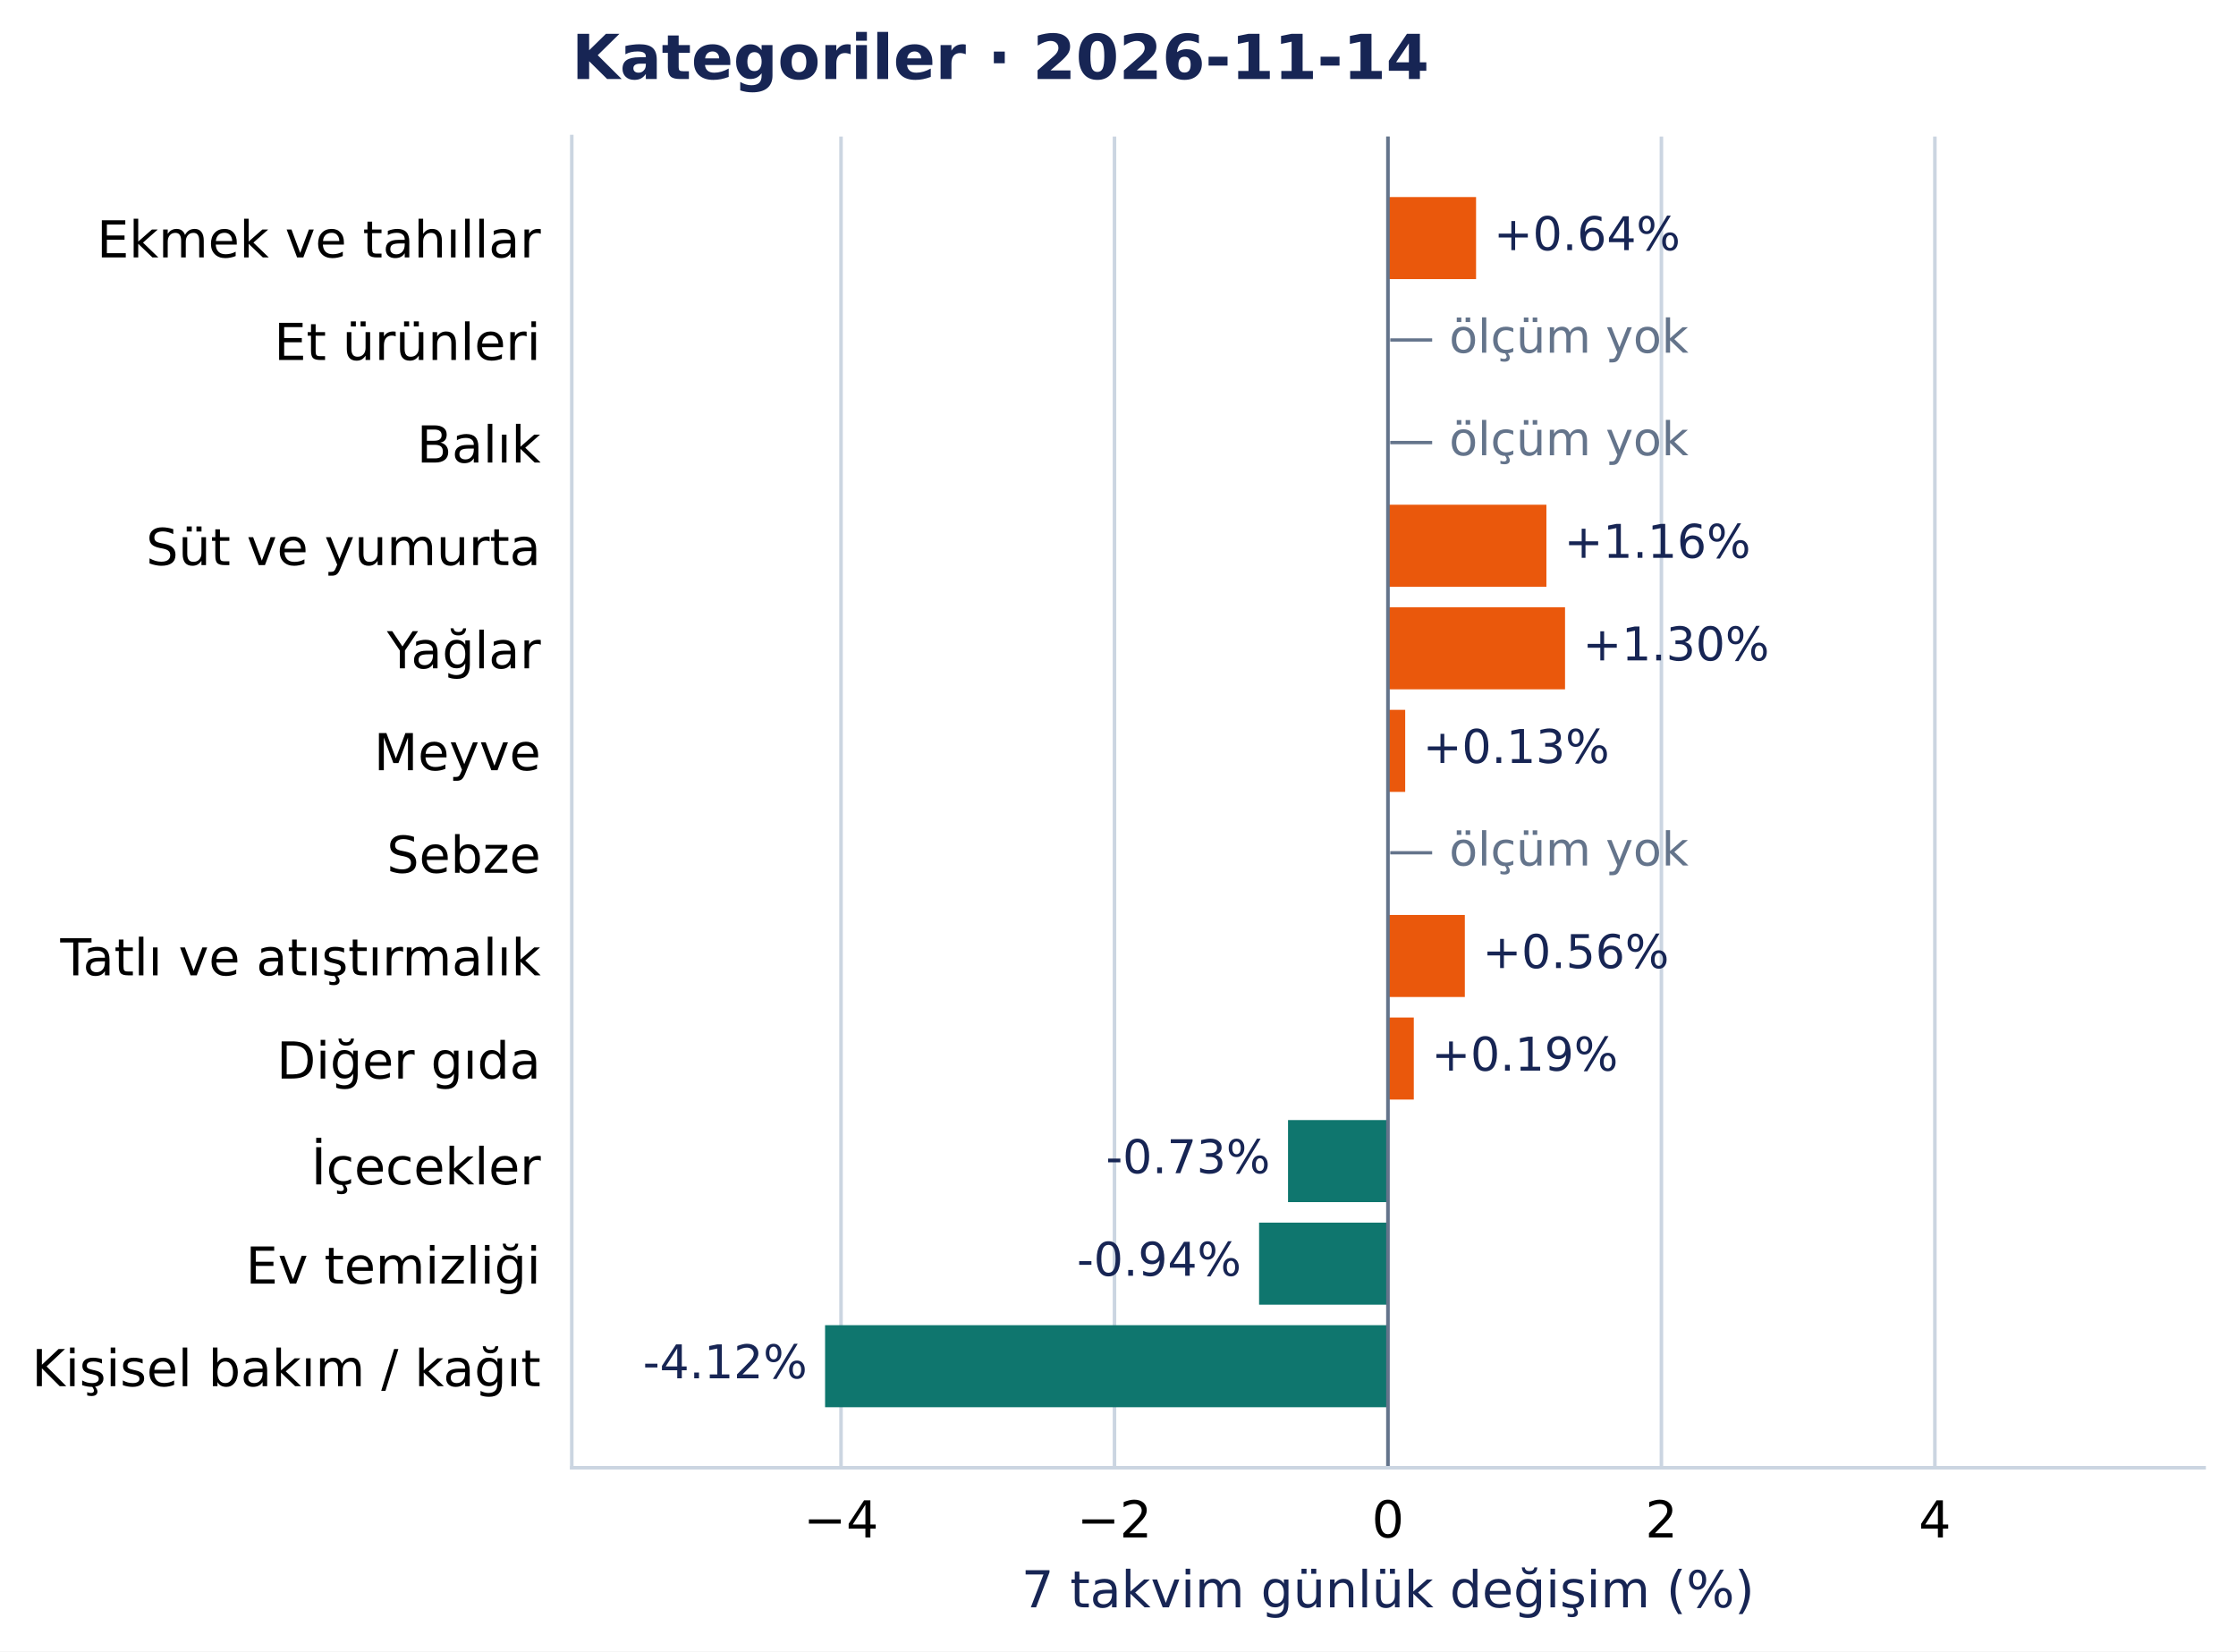
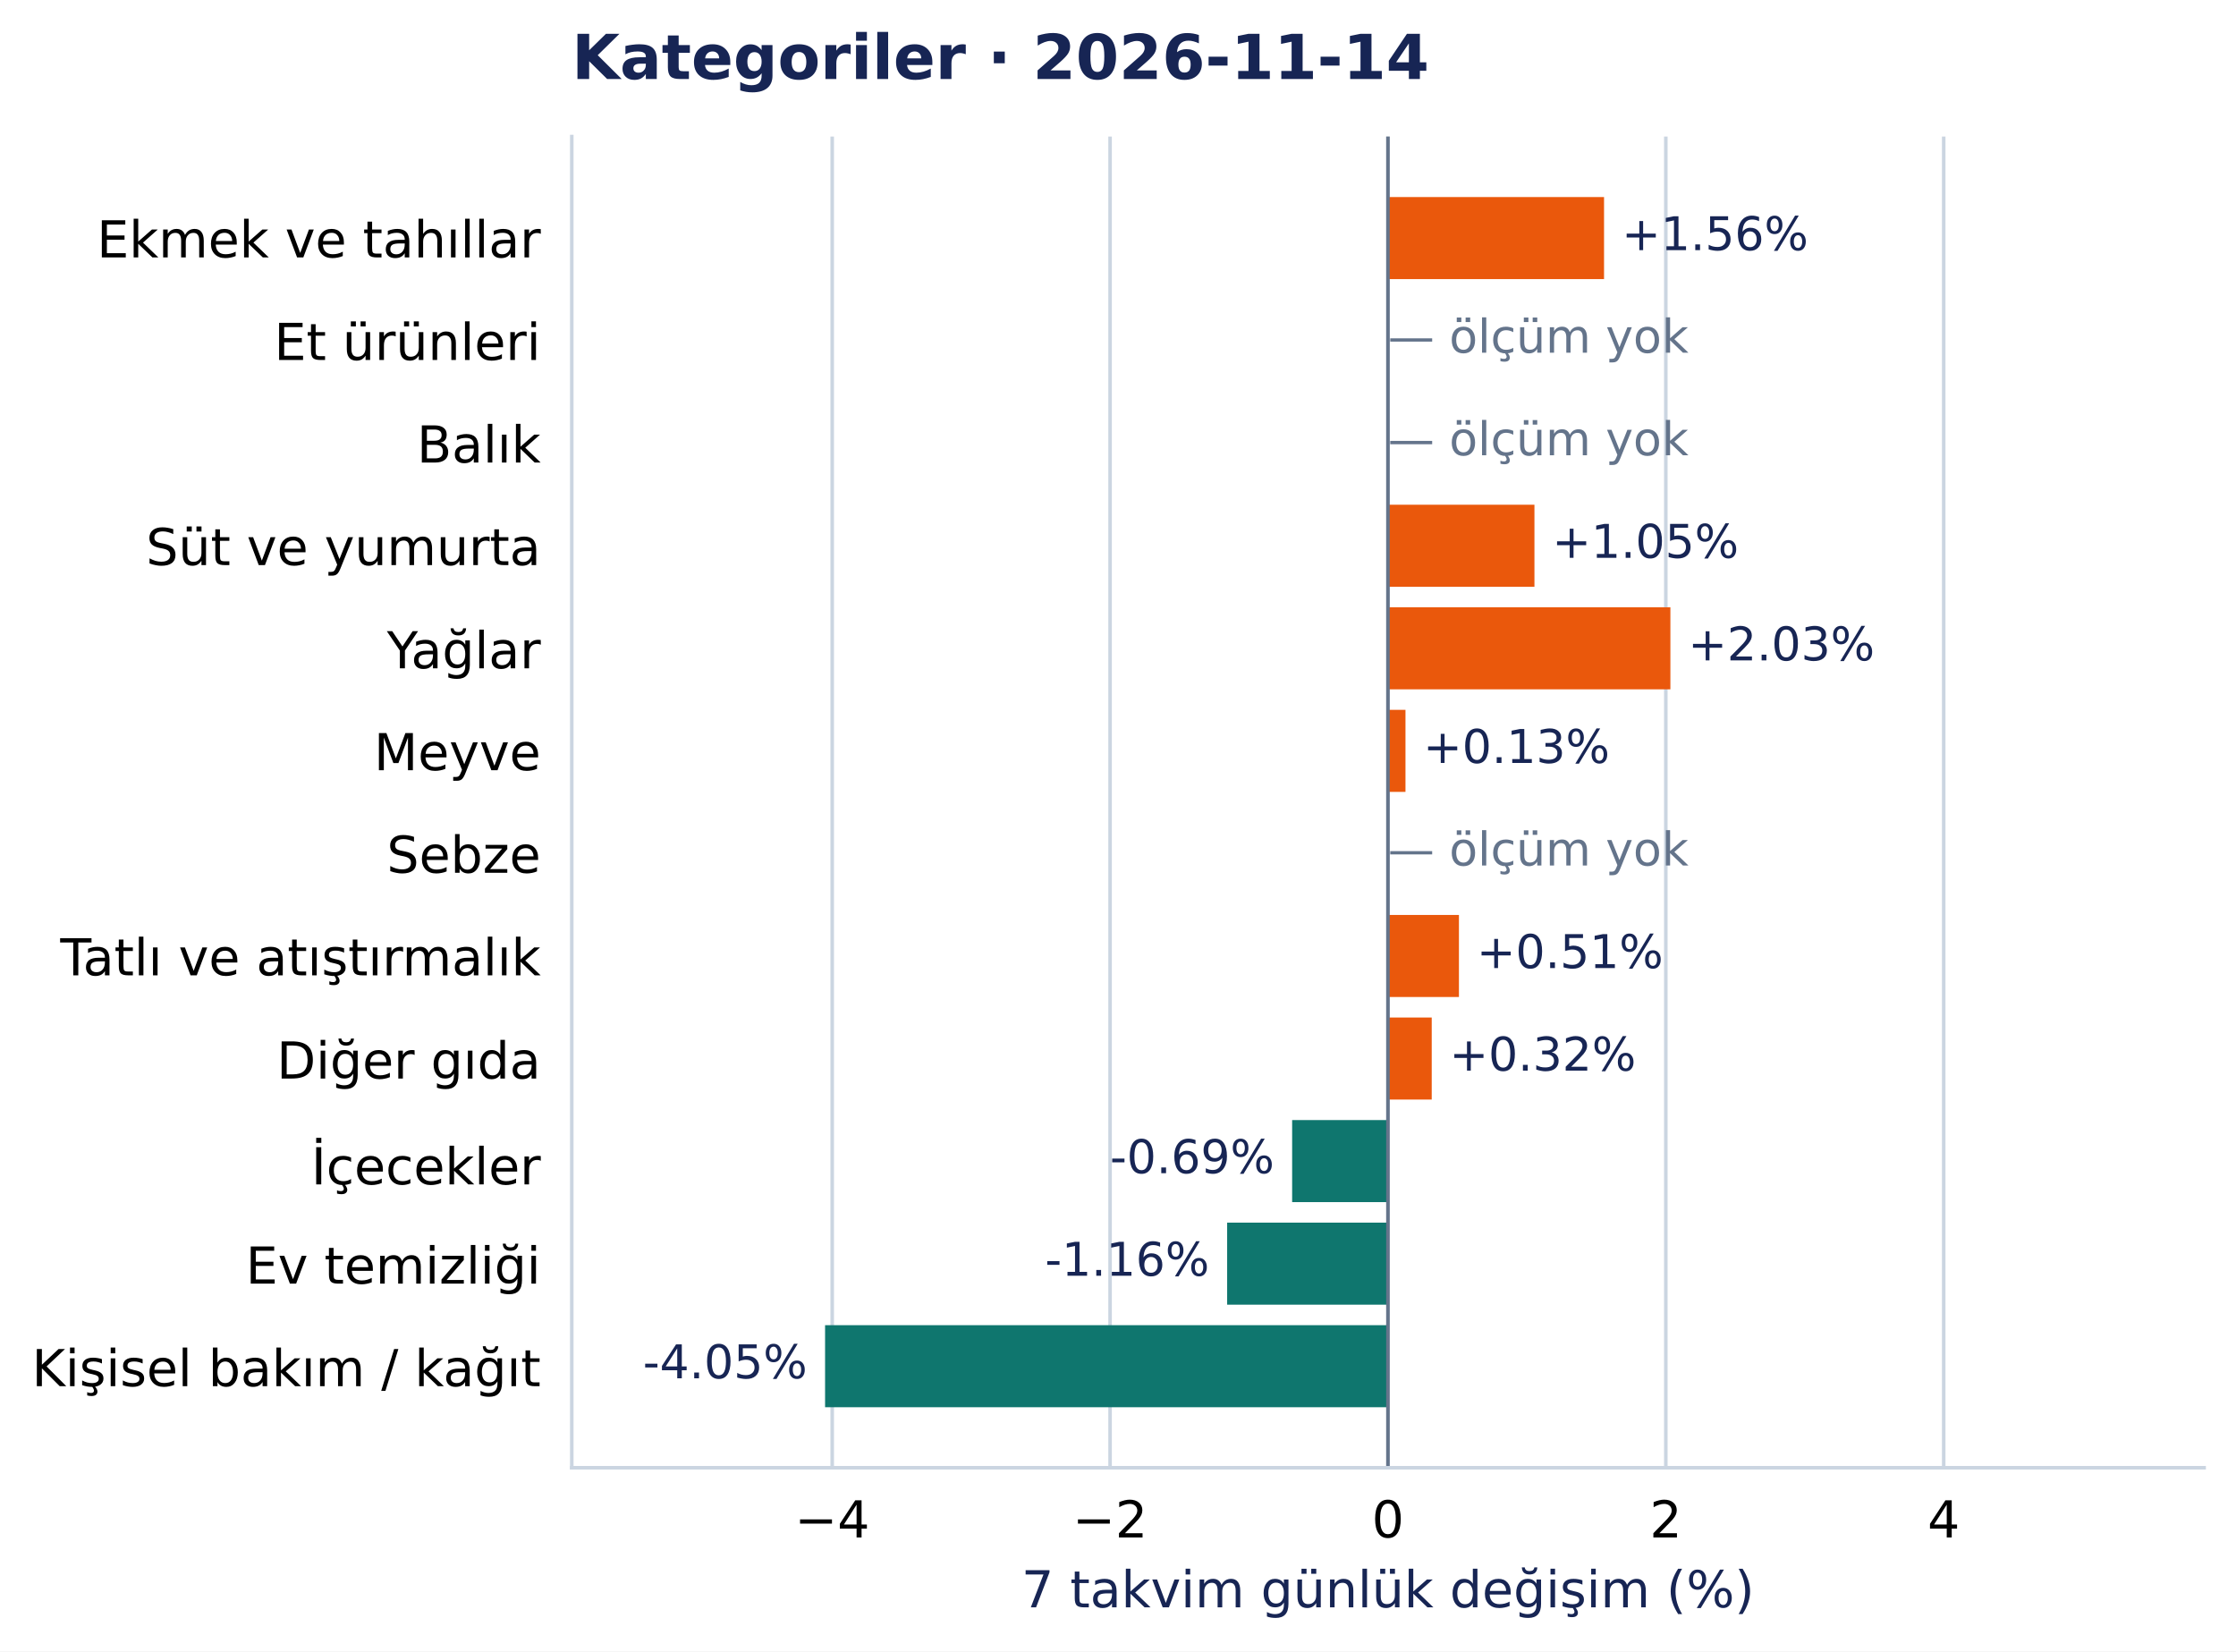
<svg xmlns="http://www.w3.org/2000/svg" width="504.998pt" height="372.97pt" viewBox="0 0 504.998 372.97" version="1.1">
  <defs>
    <style type="text/css">*{stroke-linejoin: round; stroke-linecap: butt}</style>
  </defs>
  <g id="figure_1">
    <g id="patch_1">
      <path d="M 0 372.97 L 504.998 372.97 L 504.998 0 L 0 0 z " style="fill: #ffffff" />
    </g>
    <g id="axes_1">
      <g id="patch_2">
        <path d="M 129.135 331.478 L 497.798 331.478 L 497.798 30.838 L 129.135 30.838 z " style="fill: #ffffff" />
      </g>
      <g id="matplotlib.axis_1">
        <g id="xtick_1">
          <g id="line2d_1">
-             <path d="M 189.945 331.478 L 189.945 30.838 " clip-path="url(#pcea90821e2)" style="fill: none; stroke: #cbd5e1; stroke-width: 0.8; stroke-linecap: square" />
+             <path d="M 187.952 331.478 L 187.952 30.838 " clip-path="url(#pcea90821e2)" style="fill: none; stroke: #cbd5e1; stroke-width: 0.8; stroke-linecap: square" />
          </g>
          <g id="line2d_2" />
          <g id="text_1">
-             <text style="font-size: 11.5px; font-family: 'DejaVu Sans', 'Bitstream Vera Sans', 'Computer Modern Sans Serif', 'Lucida Grande', 'Verdana', 'Geneva', 'Lucid', 'Arial', 'Helvetica', 'Avant Garde', sans-serif; text-anchor: middle" x="189.945" y="347.216" transform="rotate(-0 189.9448 347.2157)">−4</text>
+             <text style="font-size: 11.5px; font-family: 'DejaVu Sans', 'Bitstream Vera Sans', 'Computer Modern Sans Serif', 'Lucida Grande', 'Verdana', 'Geneva', 'Lucid', 'Arial', 'Helvetica', 'Avant Garde', sans-serif; text-anchor: middle" x="187.952" y="347.216" transform="rotate(-0 187.9521 347.2157)">−4</text>
          </g>
        </g>
        <g id="xtick_2">
          <g id="line2d_3">
-             <path d="M 251.706 331.478 L 251.706 30.838 " clip-path="url(#pcea90821e2)" style="fill: none; stroke: #cbd5e1; stroke-width: 0.8; stroke-linecap: square" />
+             <path d="M 250.709 331.478 L 250.709 30.838 " clip-path="url(#pcea90821e2)" style="fill: none; stroke: #cbd5e1; stroke-width: 0.8; stroke-linecap: square" />
          </g>
          <g id="line2d_4" />
          <g id="text_2">
-             <text style="font-size: 11.5px; font-family: 'DejaVu Sans', 'Bitstream Vera Sans', 'Computer Modern Sans Serif', 'Lucida Grande', 'Verdana', 'Geneva', 'Lucid', 'Arial', 'Helvetica', 'Avant Garde', sans-serif; text-anchor: middle" x="251.706" y="347.216" transform="rotate(-0 251.7057 347.2157)">−2</text>
+             <text style="font-size: 11.5px; font-family: 'DejaVu Sans', 'Bitstream Vera Sans', 'Computer Modern Sans Serif', 'Lucida Grande', 'Verdana', 'Geneva', 'Lucid', 'Arial', 'Helvetica', 'Avant Garde', sans-serif; text-anchor: middle" x="250.709" y="347.216" transform="rotate(-0 250.7093 347.2157)">−2</text>
          </g>
        </g>
        <g id="xtick_3">
          <g id="line2d_5">
            <path d="M 313.467 331.478 L 313.467 30.838 " clip-path="url(#pcea90821e2)" style="fill: none; stroke: #cbd5e1; stroke-width: 0.8; stroke-linecap: square" />
          </g>
          <g id="line2d_6" />
          <g id="text_3">
            <text style="font-size: 11.5px; font-family: 'DejaVu Sans', 'Bitstream Vera Sans', 'Computer Modern Sans Serif', 'Lucida Grande', 'Verdana', 'Geneva', 'Lucid', 'Arial', 'Helvetica', 'Avant Garde', sans-serif; text-anchor: middle" x="313.467" y="347.216" transform="rotate(-0 313.4666 347.2157)">0</text>
          </g>
        </g>
        <g id="xtick_4">
          <g id="line2d_7">
-             <path d="M 375.227 331.478 L 375.227 30.838 " clip-path="url(#pcea90821e2)" style="fill: none; stroke: #cbd5e1; stroke-width: 0.8; stroke-linecap: square" />
+             <path d="M 376.224 331.478 L 376.224 30.838 " clip-path="url(#pcea90821e2)" style="fill: none; stroke: #cbd5e1; stroke-width: 0.8; stroke-linecap: square" />
          </g>
          <g id="line2d_8" />
          <g id="text_4">
-             <text style="font-size: 11.5px; font-family: 'DejaVu Sans', 'Bitstream Vera Sans', 'Computer Modern Sans Serif', 'Lucida Grande', 'Verdana', 'Geneva', 'Lucid', 'Arial', 'Helvetica', 'Avant Garde', sans-serif; text-anchor: middle" x="375.227" y="347.216" transform="rotate(-0 375.2274 347.2157)">2</text>
+             <text style="font-size: 11.5px; font-family: 'DejaVu Sans', 'Bitstream Vera Sans', 'Computer Modern Sans Serif', 'Lucida Grande', 'Verdana', 'Geneva', 'Lucid', 'Arial', 'Helvetica', 'Avant Garde', sans-serif; text-anchor: middle" x="376.224" y="347.216" transform="rotate(-0 376.2238 347.2157)">2</text>
          </g>
        </g>
        <g id="xtick_5">
          <g id="line2d_9">
-             <path d="M 436.988 331.478 L 436.988 30.838 " clip-path="url(#pcea90821e2)" style="fill: none; stroke: #cbd5e1; stroke-width: 0.8; stroke-linecap: square" />
+             <path d="M 438.981 331.478 L 438.981 30.838 " clip-path="url(#pcea90821e2)" style="fill: none; stroke: #cbd5e1; stroke-width: 0.8; stroke-linecap: square" />
          </g>
          <g id="line2d_10" />
          <g id="text_5">
-             <text style="font-size: 11.5px; font-family: 'DejaVu Sans', 'Bitstream Vera Sans', 'Computer Modern Sans Serif', 'Lucida Grande', 'Verdana', 'Geneva', 'Lucid', 'Arial', 'Helvetica', 'Avant Garde', sans-serif; text-anchor: middle" x="436.988" y="347.216" transform="rotate(-0 436.9883 347.2157)">4</text>
+             <text style="font-size: 11.5px; font-family: 'DejaVu Sans', 'Bitstream Vera Sans', 'Computer Modern Sans Serif', 'Lucida Grande', 'Verdana', 'Geneva', 'Lucid', 'Arial', 'Helvetica', 'Avant Garde', sans-serif; text-anchor: middle" x="438.981" y="347.216" transform="rotate(-0 438.9811 347.2157)">4</text>
          </g>
        </g>
        <g id="text_6">
          <text style="font-size: 11.5px; font-family: 'DejaVu Sans', 'Bitstream Vera Sans', 'Computer Modern Sans Serif', 'Lucida Grande', 'Verdana', 'Geneva', 'Lucid', 'Arial', 'Helvetica', 'Avant Garde', sans-serif; text-anchor: middle; fill: #172554" x="313.467" y="363.008" transform="rotate(-0 313.4666 363.0077)">7 takvim günlük değişim (%)</text>
        </g>
      </g>
      <g id="matplotlib.axis_2">
        <g id="ytick_1">
          <g id="line2d_11" />
          <g id="text_7">
            <text style="font-size: 11.5px; font-family: 'DejaVu Sans', 'Bitstream Vera Sans', 'Computer Modern Sans Serif', 'Lucida Grande', 'Verdana', 'Geneva', 'Lucid', 'Arial', 'Helvetica', 'Avant Garde', sans-serif; text-anchor: end" x="122.135" y="58.137" transform="rotate(-0 122.1353 58.13713)">Ekmek ve tahıllar</text>
          </g>
        </g>
        <g id="ytick_2">
          <g id="line2d_12" />
          <g id="text_8">
            <text style="font-size: 11.5px; font-family: 'DejaVu Sans', 'Bitstream Vera Sans', 'Computer Modern Sans Serif', 'Lucida Grande', 'Verdana', 'Geneva', 'Lucid', 'Arial', 'Helvetica', 'Avant Garde', sans-serif; text-anchor: end" x="122.135" y="81.299" transform="rotate(-0 122.1353 81.29896)">Et ürünleri</text>
          </g>
        </g>
        <g id="ytick_3">
          <g id="line2d_13" />
          <g id="text_9">
            <text style="font-size: 11.5px; font-family: 'DejaVu Sans', 'Bitstream Vera Sans', 'Computer Modern Sans Serif', 'Lucida Grande', 'Verdana', 'Geneva', 'Lucid', 'Arial', 'Helvetica', 'Avant Garde', sans-serif; text-anchor: end" x="122.135" y="104.461" transform="rotate(-0 122.1353 104.4608)">Balık</text>
          </g>
        </g>
        <g id="ytick_4">
          <g id="line2d_14" />
          <g id="text_10">
            <text style="font-size: 11.5px; font-family: 'DejaVu Sans', 'Bitstream Vera Sans', 'Computer Modern Sans Serif', 'Lucida Grande', 'Verdana', 'Geneva', 'Lucid', 'Arial', 'Helvetica', 'Avant Garde', sans-serif; text-anchor: end" x="122.135" y="127.622" transform="rotate(-0 122.1353 127.6222)">Süt ve yumurta</text>
          </g>
        </g>
        <g id="ytick_5">
          <g id="line2d_15" />
          <g id="text_11">
            <text style="font-size: 11.5px; font-family: 'DejaVu Sans', 'Bitstream Vera Sans', 'Computer Modern Sans Serif', 'Lucida Grande', 'Verdana', 'Geneva', 'Lucid', 'Arial', 'Helvetica', 'Avant Garde', sans-serif; text-anchor: end" x="122.135" y="150.93" transform="rotate(-0 122.1353 150.93)">Yağlar</text>
          </g>
        </g>
        <g id="ytick_6">
          <g id="line2d_16" />
          <g id="text_12">
            <text style="font-size: 11.5px; font-family: 'DejaVu Sans', 'Bitstream Vera Sans', 'Computer Modern Sans Serif', 'Lucida Grande', 'Verdana', 'Geneva', 'Lucid', 'Arial', 'Helvetica', 'Avant Garde', sans-serif; text-anchor: end" x="122.135" y="173.946" transform="rotate(-0 122.1353 173.9458)">Meyve</text>
          </g>
        </g>
        <g id="ytick_7">
          <g id="line2d_17" />
          <g id="text_13">
            <text style="font-size: 11.5px; font-family: 'DejaVu Sans', 'Bitstream Vera Sans', 'Computer Modern Sans Serif', 'Lucida Grande', 'Verdana', 'Geneva', 'Lucid', 'Arial', 'Helvetica', 'Avant Garde', sans-serif; text-anchor: end" x="122.135" y="197.108" transform="rotate(-0 122.1353 197.1081)">Sebze</text>
          </g>
        </g>
        <g id="ytick_8">
          <g id="line2d_18" />
          <g id="text_14">
            <text style="font-size: 11.5px; font-family: 'DejaVu Sans', 'Bitstream Vera Sans', 'Computer Modern Sans Serif', 'Lucida Grande', 'Verdana', 'Geneva', 'Lucid', 'Arial', 'Helvetica', 'Avant Garde', sans-serif; text-anchor: end" x="122.135" y="220.27" transform="rotate(-0 122.1353 220.27)">Tatlı ve atıştırmalık</text>
          </g>
        </g>
        <g id="ytick_9">
          <g id="line2d_19" />
          <g id="text_15">
            <text style="font-size: 11.5px; font-family: 'DejaVu Sans', 'Bitstream Vera Sans', 'Computer Modern Sans Serif', 'Lucida Grande', 'Verdana', 'Geneva', 'Lucid', 'Arial', 'Helvetica', 'Avant Garde', sans-serif; text-anchor: end" x="122.135" y="243.577" transform="rotate(-0 122.1353 243.5773)">Diğer gıda</text>
          </g>
        </g>
        <g id="ytick_10">
          <g id="line2d_20" />
          <g id="text_16">
            <text style="font-size: 11.5px; font-family: 'DejaVu Sans', 'Bitstream Vera Sans', 'Computer Modern Sans Serif', 'Lucida Grande', 'Verdana', 'Geneva', 'Lucid', 'Arial', 'Helvetica', 'Avant Garde', sans-serif; text-anchor: end" x="122.135" y="267.48" transform="rotate(-0 122.1353 267.4804)">İçecekler</text>
          </g>
        </g>
        <g id="ytick_11">
          <g id="line2d_21" />
          <g id="text_17">
            <text style="font-size: 11.5px; font-family: 'DejaVu Sans', 'Bitstream Vera Sans', 'Computer Modern Sans Serif', 'Lucida Grande', 'Verdana', 'Geneva', 'Lucid', 'Arial', 'Helvetica', 'Avant Garde', sans-serif; text-anchor: end" x="122.135" y="289.901" transform="rotate(-0 122.1353 289.901)">Ev temizliği</text>
          </g>
        </g>
        <g id="ytick_12">
          <g id="line2d_22" />
          <g id="text_18">
            <text style="font-size: 11.5px; font-family: 'DejaVu Sans', 'Bitstream Vera Sans', 'Computer Modern Sans Serif', 'Lucida Grande', 'Verdana', 'Geneva', 'Lucid', 'Arial', 'Helvetica', 'Avant Garde', sans-serif; text-anchor: end" x="122.135" y="313.063" transform="rotate(-0 122.1353 313.0628)">Kişisel bakım / kağıt</text>
          </g>
        </g>
      </g>
      <g id="patch_3">
-         <path d="M 313.467 44.503 L 333.367 44.503 L 333.367 63.033 L 313.467 63.033 z " clip-path="url(#pcea90821e2)" style="fill: #ea580c" />
+         <path d="M 313.467 44.503 L 362.271 44.503 L 362.271 63.033 L 313.467 63.033 z " clip-path="url(#pcea90821e2)" style="fill: #ea580c" />
      </g>
      <g id="patch_4">
-         <path d="M 313.467 113.989 L 349.255 113.989 L 349.255 132.518 L 313.467 132.518 z " clip-path="url(#pcea90821e2)" style="fill: #ea580c" />
+         <path d="M 313.467 113.989 L 346.551 113.989 L 346.551 132.518 L 313.467 132.518 z " clip-path="url(#pcea90821e2)" style="fill: #ea580c" />
      </g>
      <g id="patch_5">
-         <path d="M 313.467 137.151 L 353.462 137.151 L 353.462 155.68 L 313.467 155.68 z " clip-path="url(#pcea90821e2)" style="fill: #ea580c" />
+         <path d="M 313.467 137.151 L 377.255 137.151 L 377.255 155.68 L 313.467 155.68 z " clip-path="url(#pcea90821e2)" style="fill: #ea580c" />
      </g>
      <g id="patch_6">
-         <path d="M 313.467 160.312 L 317.362 160.312 L 317.362 178.842 L 313.467 178.842 z " clip-path="url(#pcea90821e2)" style="fill: #ea580c" />
+         <path d="M 313.467 160.312 L 317.425 160.312 L 317.425 178.842 L 313.467 178.842 z " clip-path="url(#pcea90821e2)" style="fill: #ea580c" />
      </g>
      <g id="patch_7">
-         <path d="M 313.467 206.636 L 330.83 206.636 L 330.83 225.166 L 313.467 225.166 z " clip-path="url(#pcea90821e2)" style="fill: #ea580c" />
+         <path d="M 313.467 206.636 L 329.5 206.636 L 329.5 225.166 L 313.467 225.166 z " clip-path="url(#pcea90821e2)" style="fill: #ea580c" />
      </g>
      <g id="patch_8">
-         <path d="M 313.467 229.798 L 319.303 229.798 L 319.303 248.327 L 313.467 248.327 z " clip-path="url(#pcea90821e2)" style="fill: #ea580c" />
+         <path d="M 313.467 229.798 L 323.353 229.798 L 323.353 248.327 L 313.467 248.327 z " clip-path="url(#pcea90821e2)" style="fill: #ea580c" />
      </g>
      <g id="patch_9">
-         <path d="M 313.467 252.96 L 290.9 252.96 L 290.9 271.489 L 313.467 271.489 z " clip-path="url(#pcea90821e2)" style="fill: #0f766e" />
+         <path d="M 313.467 252.96 L 291.827 252.96 L 291.827 271.489 L 313.467 271.489 z " clip-path="url(#pcea90821e2)" style="fill: #0f766e" />
      </g>
      <g id="patch_10">
-         <path d="M 313.467 276.122 L 284.363 276.122 L 284.363 294.651 L 313.467 294.651 z " clip-path="url(#pcea90821e2)" style="fill: #0f766e" />
+         <path d="M 313.467 276.122 L 277.149 276.122 L 277.149 294.651 L 313.467 294.651 z " clip-path="url(#pcea90821e2)" style="fill: #0f766e" />
      </g>
      <g id="patch_11">
        <path d="M 313.467 299.283 L 186.342 299.283 L 186.342 317.813 L 313.467 317.813 z " clip-path="url(#pcea90821e2)" style="fill: #0f766e" />
      </g>
      <g id="line2d_23">
        <path d="M 313.467 331.478 L 313.467 30.838 " clip-path="url(#pcea90821e2)" style="fill: none; stroke: #64748b; stroke-width: 0.8; stroke-linecap: square" />
      </g>
      <g id="patch_12">
        <path d="M 129.135 331.478 L 129.135 30.838 " style="fill: none; stroke: #cbd5e1; stroke-width: 0.8; stroke-linejoin: miter; stroke-linecap: square" />
      </g>
      <g id="patch_13">
        <path d="M 129.135 331.478 L 497.798 331.478 " style="fill: none; stroke: #cbd5e1; stroke-width: 0.8; stroke-linejoin: miter; stroke-linecap: square" />
      </g>
      <g id="text_19">
-         <text style="font-size: 10.5px; font-family: 'DejaVu Sans', 'Bitstream Vera Sans', 'Computer Modern Sans Serif', 'Lucida Grande', 'Verdana', 'Geneva', 'Lucid', 'Arial', 'Helvetica', 'Avant Garde', sans-serif; text-anchor: start; fill: #172554" x="337.367" y="56.496" transform="rotate(-0 337.3674 56.49557)">+0.64%</text>
+         <text style="font-size: 10.5px; font-family: 'DejaVu Sans', 'Bitstream Vera Sans', 'Computer Modern Sans Serif', 'Lucida Grande', 'Verdana', 'Geneva', 'Lucid', 'Arial', 'Helvetica', 'Avant Garde', sans-serif; text-anchor: start; fill: #172554" x="366.271" y="56.496" transform="rotate(-0 366.2708 56.49557)">+1.56%</text>
      </g>
      <g id="text_20">
        <text style="font-size: 10.5px; font-family: 'DejaVu Sans', 'Bitstream Vera Sans', 'Computer Modern Sans Serif', 'Lucida Grande', 'Verdana', 'Geneva', 'Lucid', 'Arial', 'Helvetica', 'Avant Garde', sans-serif; text-anchor: start; fill: #64748b" x="313.467" y="79.658" transform="rotate(-0 313.4666 79.65781)">  — ölçüm yok</text>
      </g>
      <g id="text_21">
        <text style="font-size: 10.5px; font-family: 'DejaVu Sans', 'Bitstream Vera Sans', 'Computer Modern Sans Serif', 'Lucida Grande', 'Verdana', 'Geneva', 'Lucid', 'Arial', 'Helvetica', 'Avant Garde', sans-serif; text-anchor: start; fill: #64748b" x="313.467" y="102.82" transform="rotate(-0 313.4666 102.8196)">  — ölçüm yok</text>
      </g>
      <g id="text_22">
-         <text style="font-size: 10.5px; font-family: 'DejaVu Sans', 'Bitstream Vera Sans', 'Computer Modern Sans Serif', 'Lucida Grande', 'Verdana', 'Geneva', 'Lucid', 'Arial', 'Helvetica', 'Avant Garde', sans-serif; text-anchor: start; fill: #172554" x="353.255" y="125.981" transform="rotate(-0 353.2553 125.9811)">+1.16%</text>
+         <text style="font-size: 10.5px; font-family: 'DejaVu Sans', 'Bitstream Vera Sans', 'Computer Modern Sans Serif', 'Lucida Grande', 'Verdana', 'Geneva', 'Lucid', 'Arial', 'Helvetica', 'Avant Garde', sans-serif; text-anchor: start; fill: #172554" x="350.551" y="125.981" transform="rotate(-0 350.5513 125.9811)">+1.05%</text>
      </g>
      <g id="text_23">
-         <text style="font-size: 10.5px; font-family: 'DejaVu Sans', 'Bitstream Vera Sans', 'Computer Modern Sans Serif', 'Lucida Grande', 'Verdana', 'Geneva', 'Lucid', 'Arial', 'Helvetica', 'Avant Garde', sans-serif; text-anchor: start; fill: #172554" x="357.462" y="149.143" transform="rotate(-0 357.4623 149.1429)">+1.30%</text>
+         <text style="font-size: 10.5px; font-family: 'DejaVu Sans', 'Bitstream Vera Sans', 'Computer Modern Sans Serif', 'Lucida Grande', 'Verdana', 'Geneva', 'Lucid', 'Arial', 'Helvetica', 'Avant Garde', sans-serif; text-anchor: start; fill: #172554" x="381.255" y="149.143" transform="rotate(-0 381.2548 149.1429)">+2.03%</text>
      </g>
      <g id="text_24">
-         <text style="font-size: 10.5px; font-family: 'DejaVu Sans', 'Bitstream Vera Sans', 'Computer Modern Sans Serif', 'Lucida Grande', 'Verdana', 'Geneva', 'Lucid', 'Arial', 'Helvetica', 'Avant Garde', sans-serif; text-anchor: start; fill: #172554" x="321.362" y="172.305" transform="rotate(-0 321.3621 172.3047)">+0.13%</text>
+         <text style="font-size: 10.5px; font-family: 'DejaVu Sans', 'Bitstream Vera Sans', 'Computer Modern Sans Serif', 'Lucida Grande', 'Verdana', 'Geneva', 'Lucid', 'Arial', 'Helvetica', 'Avant Garde', sans-serif; text-anchor: start; fill: #172554" x="321.425" y="172.305" transform="rotate(-0 321.425 172.3047)">+0.13%</text>
      </g>
      <g id="text_25">
        <text style="font-size: 10.5px; font-family: 'DejaVu Sans', 'Bitstream Vera Sans', 'Computer Modern Sans Serif', 'Lucida Grande', 'Verdana', 'Geneva', 'Lucid', 'Arial', 'Helvetica', 'Avant Garde', sans-serif; text-anchor: start; fill: #64748b" x="313.467" y="195.467" transform="rotate(-0 313.4666 195.467)">  — ölçüm yok</text>
      </g>
      <g id="text_26">
-         <text style="font-size: 10.5px; font-family: 'DejaVu Sans', 'Bitstream Vera Sans', 'Computer Modern Sans Serif', 'Lucida Grande', 'Verdana', 'Geneva', 'Lucid', 'Arial', 'Helvetica', 'Avant Garde', sans-serif; text-anchor: start; fill: #172554" x="334.83" y="218.628" transform="rotate(-0 334.8299 218.6284)">+0.56%</text>
+         <text style="font-size: 10.5px; font-family: 'DejaVu Sans', 'Bitstream Vera Sans', 'Computer Modern Sans Serif', 'Lucida Grande', 'Verdana', 'Geneva', 'Lucid', 'Arial', 'Helvetica', 'Avant Garde', sans-serif; text-anchor: start; fill: #172554" x="333.5" y="218.628" transform="rotate(-0 333.4995 218.6284)">+0.51%</text>
      </g>
      <g id="text_27">
-         <text style="font-size: 10.5px; font-family: 'DejaVu Sans', 'Bitstream Vera Sans', 'Computer Modern Sans Serif', 'Lucida Grande', 'Verdana', 'Geneva', 'Lucid', 'Arial', 'Helvetica', 'Avant Garde', sans-serif; text-anchor: start; fill: #172554" x="323.303" y="241.79" transform="rotate(-0 323.303 241.7902)">+0.19%</text>
+         <text style="font-size: 10.5px; font-family: 'DejaVu Sans', 'Bitstream Vera Sans', 'Computer Modern Sans Serif', 'Lucida Grande', 'Verdana', 'Geneva', 'Lucid', 'Arial', 'Helvetica', 'Avant Garde', sans-serif; text-anchor: start; fill: #172554" x="327.353" y="241.79" transform="rotate(-0 327.353 241.7902)">+0.32%</text>
      </g>
      <g id="text_28">
-         <text style="font-size: 10.5px; font-family: 'DejaVu Sans', 'Bitstream Vera Sans', 'Computer Modern Sans Serif', 'Lucida Grande', 'Verdana', 'Geneva', 'Lucid', 'Arial', 'Helvetica', 'Avant Garde', sans-serif; text-anchor: end; fill: #172554" x="286.9" y="264.952" transform="rotate(-0 286.8995 264.9521)">-0.73%</text>
+         <text style="font-size: 10.5px; font-family: 'DejaVu Sans', 'Bitstream Vera Sans', 'Computer Modern Sans Serif', 'Lucida Grande', 'Verdana', 'Geneva', 'Lucid', 'Arial', 'Helvetica', 'Avant Garde', sans-serif; text-anchor: end; fill: #172554" x="287.827" y="264.952" transform="rotate(-0 287.8266 264.9521)">-0.69%</text>
      </g>
      <g id="text_29">
-         <text style="font-size: 10.5px; font-family: 'DejaVu Sans', 'Bitstream Vera Sans', 'Computer Modern Sans Serif', 'Lucida Grande', 'Verdana', 'Geneva', 'Lucid', 'Arial', 'Helvetica', 'Avant Garde', sans-serif; text-anchor: end; fill: #172554" x="280.363" y="288.114" transform="rotate(-0 280.3631 288.1139)">-0.94%</text>
+         <text style="font-size: 10.5px; font-family: 'DejaVu Sans', 'Bitstream Vera Sans', 'Computer Modern Sans Serif', 'Lucida Grande', 'Verdana', 'Geneva', 'Lucid', 'Arial', 'Helvetica', 'Avant Garde', sans-serif; text-anchor: end; fill: #172554" x="273.149" y="288.114" transform="rotate(-0 273.1485 288.1139)">-1.16%</text>
      </g>
      <g id="text_30">
-         <text style="font-size: 10.5px; font-family: 'DejaVu Sans', 'Bitstream Vera Sans', 'Computer Modern Sans Serif', 'Lucida Grande', 'Verdana', 'Geneva', 'Lucid', 'Arial', 'Helvetica', 'Avant Garde', sans-serif; text-anchor: end; fill: #172554" x="182.342" y="311.276" transform="rotate(-0 182.3416 311.2757)">-4.12%</text>
+         <text style="font-size: 10.5px; font-family: 'DejaVu Sans', 'Bitstream Vera Sans', 'Computer Modern Sans Serif', 'Lucida Grande', 'Verdana', 'Geneva', 'Lucid', 'Arial', 'Helvetica', 'Avant Garde', sans-serif; text-anchor: end; fill: #172554" x="182.342" y="311.276" transform="rotate(-0 182.3416 311.2757)">-4.05%</text>
      </g>
      <g id="text_31">
        <text style="font-weight: 700; font-size: 14px; font-family: 'DejaVu Sans', 'Bitstream Vera Sans', 'Computer Modern Sans Serif', 'Lucida Grande', 'Verdana', 'Geneva', 'Lucid', 'Arial', 'Helvetica', 'Avant Garde', sans-serif; text-anchor: start; fill: #172554" x="129.135" y="17.838" transform="rotate(-0 129.1353 17.83781)">Kategoriler · 2026-11-14</text>
      </g>
    </g>
  </g>
  <defs>
    <clipPath id="pcea90821e2">
      <rect x="129.135" y="30.838" width="368.663" height="300.641" />
    </clipPath>
  </defs>
</svg>
